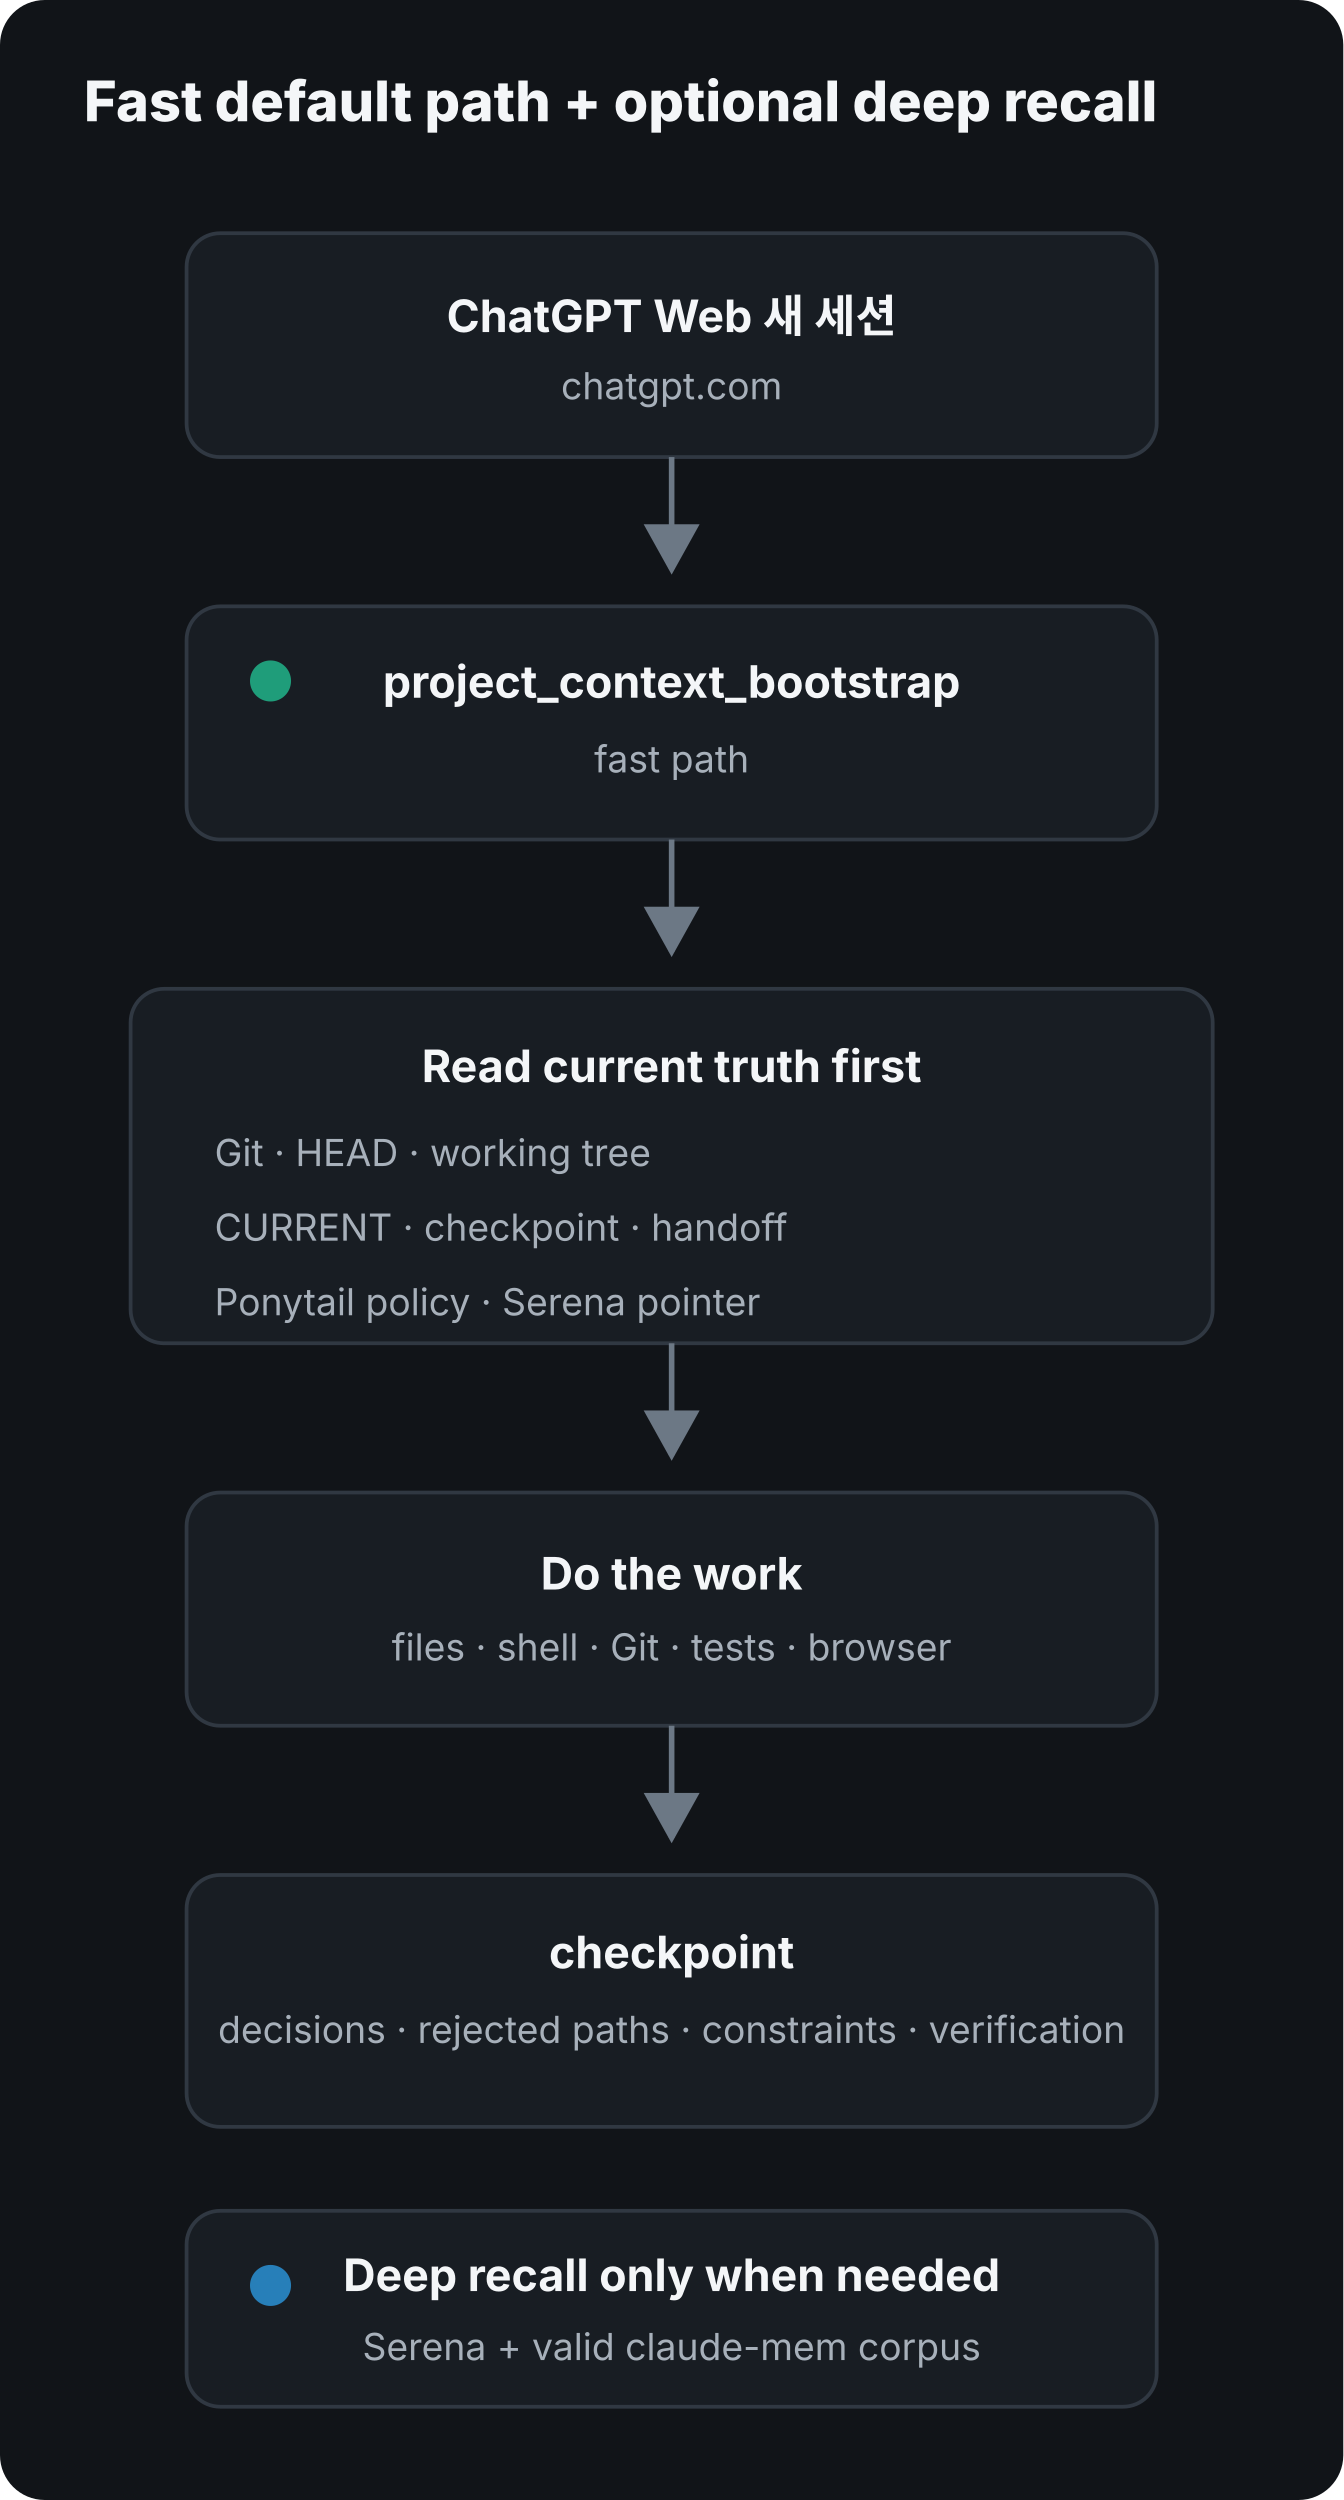
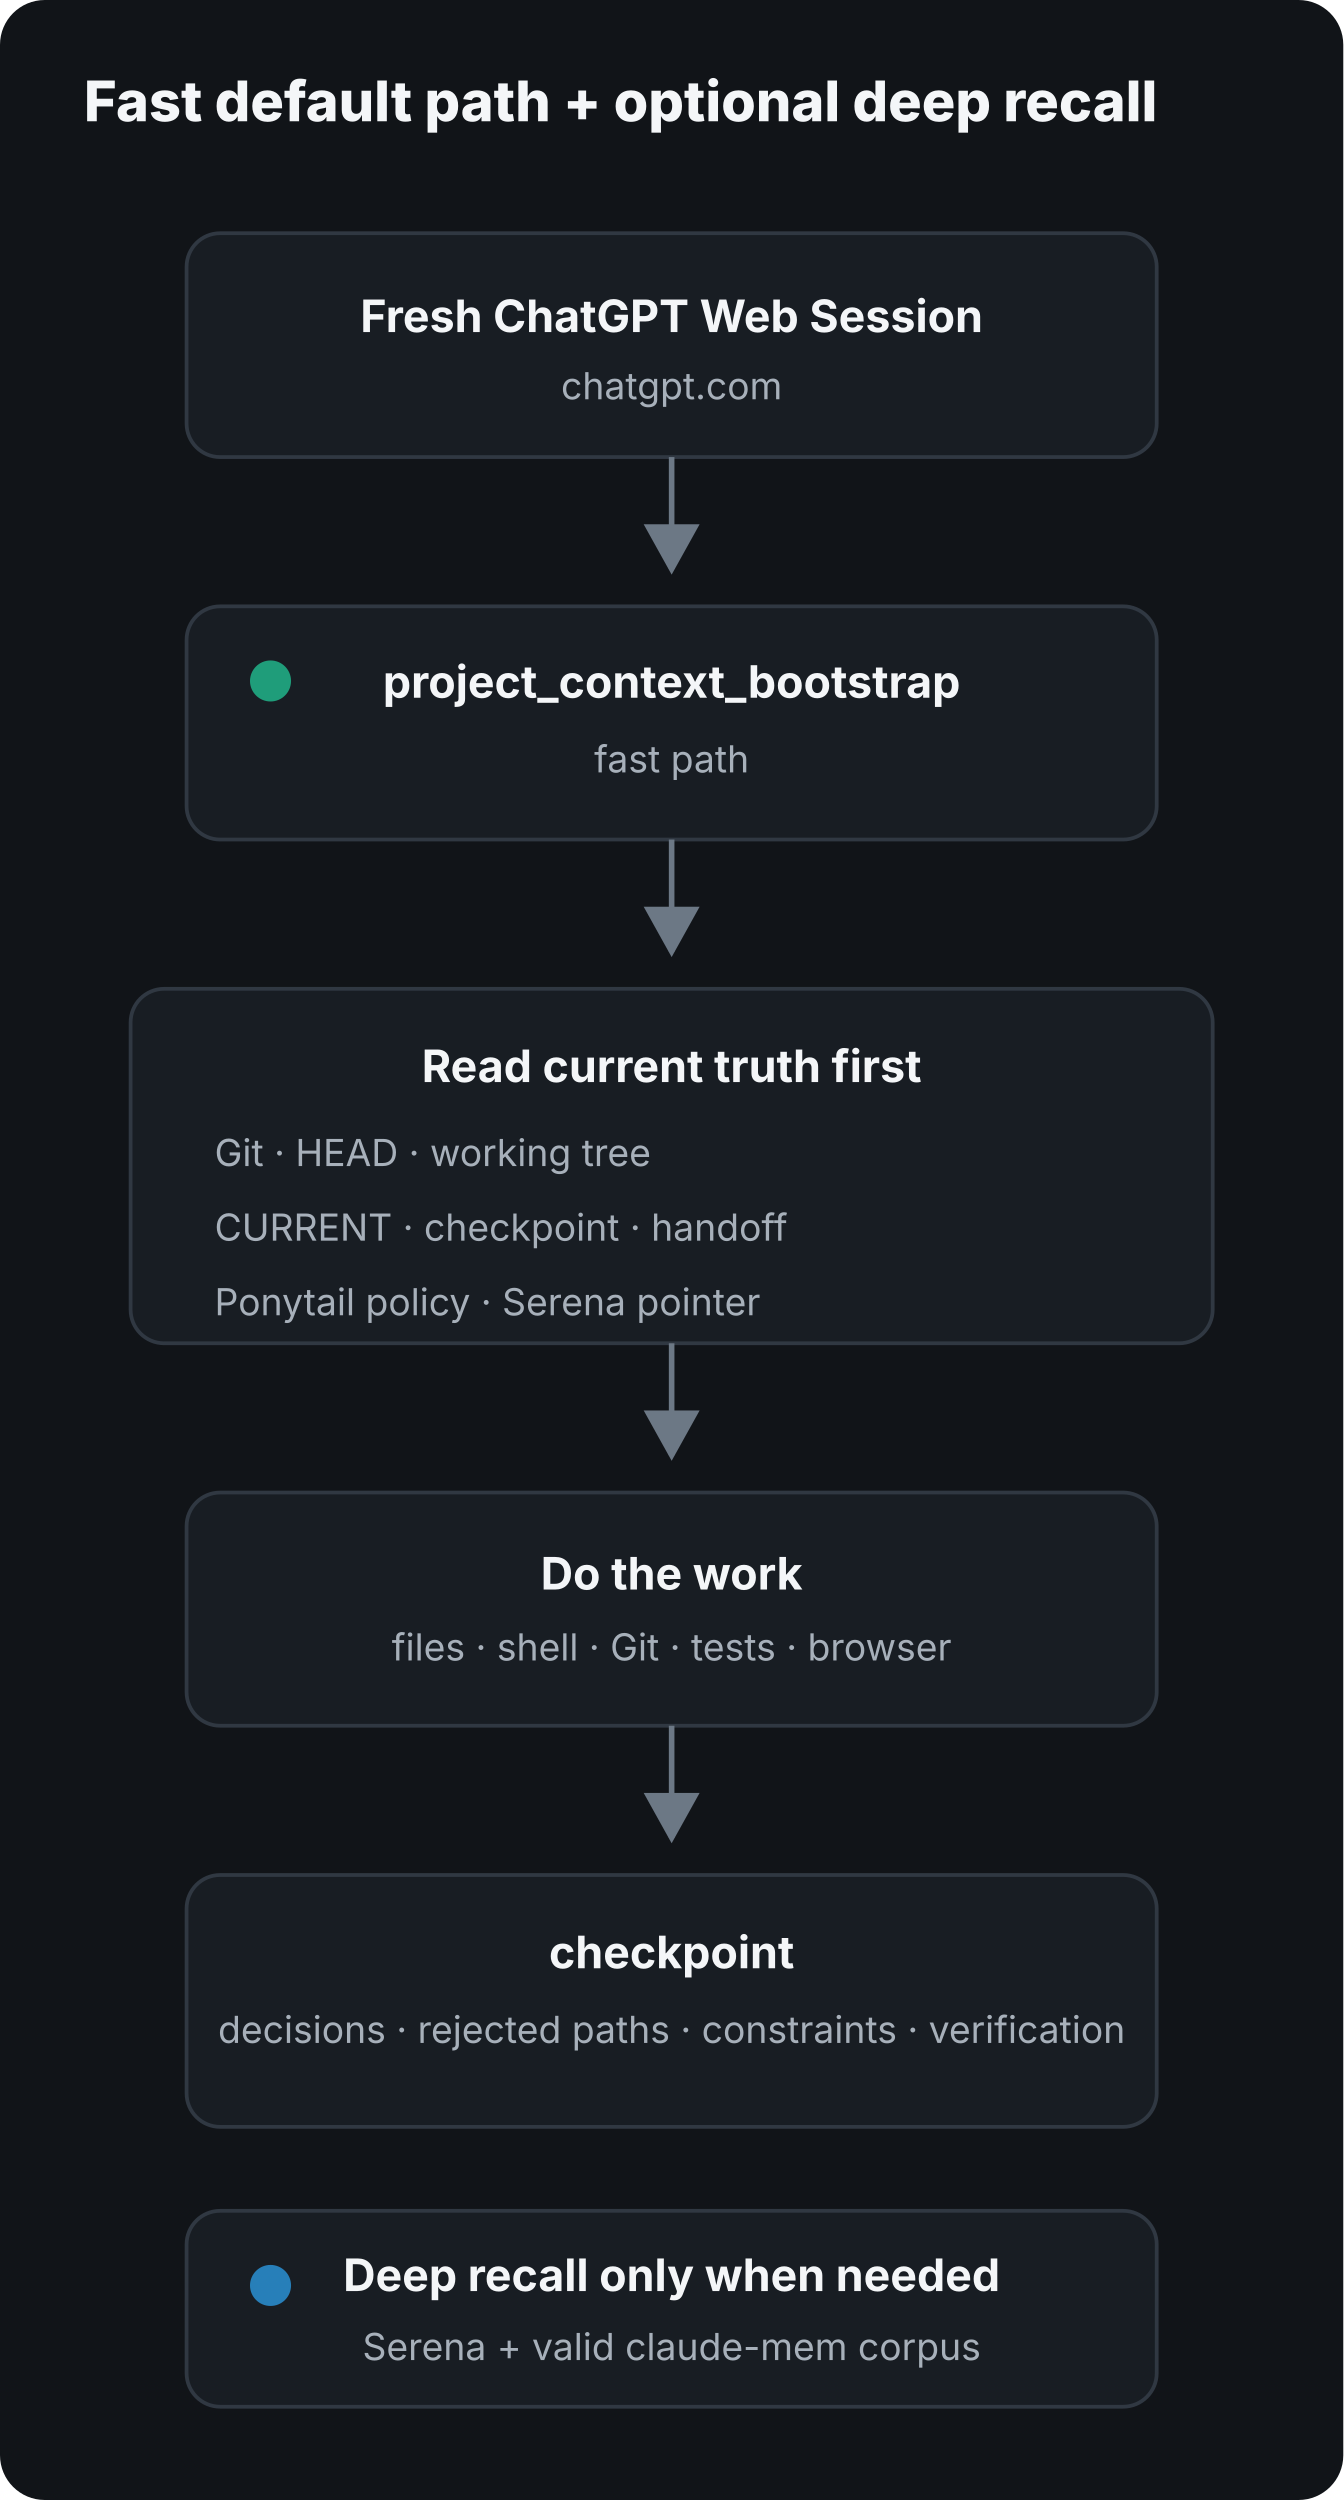
<svg xmlns="http://www.w3.org/2000/svg" width="720" height="1340" viewBox="0 0 720 1340">
  <style>
.bg{fill:#111418}.box{fill:#181d23;stroke:#303842;stroke-width:2}.t{fill:#f4f6f8;font-family:-apple-system,BlinkMacSystemFont,"Apple SD Gothic Neo","Noto Sans KR","Segoe UI",sans-serif}.m{fill:#a7b0ba;font-family:-apple-system,BlinkMacSystemFont,"Apple SD Gothic Neo","Noto Sans KR","Segoe UI",sans-serif}.fast{fill:#1f9d7a}.deep{fill:#277fb9}.line{stroke:#6c7885;stroke-width:3;fill:none}.h{font-size:30px;font-weight:760}.b{font-size:24px;font-weight:700}.s{font-size:20px}</style>
  <marker id="a" markerWidth="10" markerHeight="10" refX="8" refY="5" orient="auto">
    <path d="M0 0 L9 5 L0 10z" fill="#6c7885" />
  </marker>
  <rect class="bg" width="720" height="1340" rx="24" />
  <text x="45" y="65" class="t h">Fast default path + optional deep recall</text>
  <rect x="100" y="125" width="520" height="120" rx="18" class="box" />
-   <text x="360" y="178" text-anchor="middle" class="t b">ChatGPT Web 새 세션</text>
+   <text x="360" y="178" text-anchor="middle" class="t b">Fresh ChatGPT Web Session</text>
  <text x="360" y="214" text-anchor="middle" class="m s">chatgpt.com</text>
  <path d="M360 245 V305" class="line" marker-end="url(#a)" />
  <rect x="100" y="325" width="520" height="125" rx="18" class="box" />
  <circle cx="145" cy="365" r="11" class="fast" />
  <text x="360" y="374" text-anchor="middle" class="t b">project_context_bootstrap</text>
  <text x="360" y="414" text-anchor="middle" class="m s">fast path</text>
  <path d="M360 450 V510" class="line" marker-end="url(#a)" />
  <rect x="70" y="530" width="580" height="190" rx="18" class="box" />
  <text x="360" y="580" text-anchor="middle" class="t b">Read current truth first</text>
  <text x="115" y="625" class="m s">Git · HEAD · working tree</text>
  <text x="115" y="665" class="m s">CURRENT · checkpoint · handoff</text>
  <text x="115" y="705" class="m s">Ponytail policy · Serena pointer</text>
  <path d="M360 720 V780" class="line" marker-end="url(#a)" />
  <rect x="100" y="800" width="520" height="125" rx="18" class="box" />
  <text x="360" y="852" text-anchor="middle" class="t b">Do the work</text>
  <text x="360" y="890" text-anchor="middle" class="m s">files · shell · Git · tests · browser</text>
  <path d="M360 925 V985" class="line" marker-end="url(#a)" />
  <rect x="100" y="1005" width="520" height="135" rx="18" class="box" />
  <text x="360" y="1055" text-anchor="middle" class="t b">checkpoint</text>
  <text x="360" y="1095" text-anchor="middle" class="m s">decisions · rejected paths · constraints · verification</text>
  <rect x="100" y="1185" width="520" height="105" rx="18" class="box" />
  <circle cx="145" cy="1225" r="11" class="deep" />
  <text x="360" y="1228" text-anchor="middle" class="t b">Deep recall only when needed</text>
  <text x="360" y="1265" text-anchor="middle" class="m s">Serena + valid claude-mem corpus</text>
</svg>
